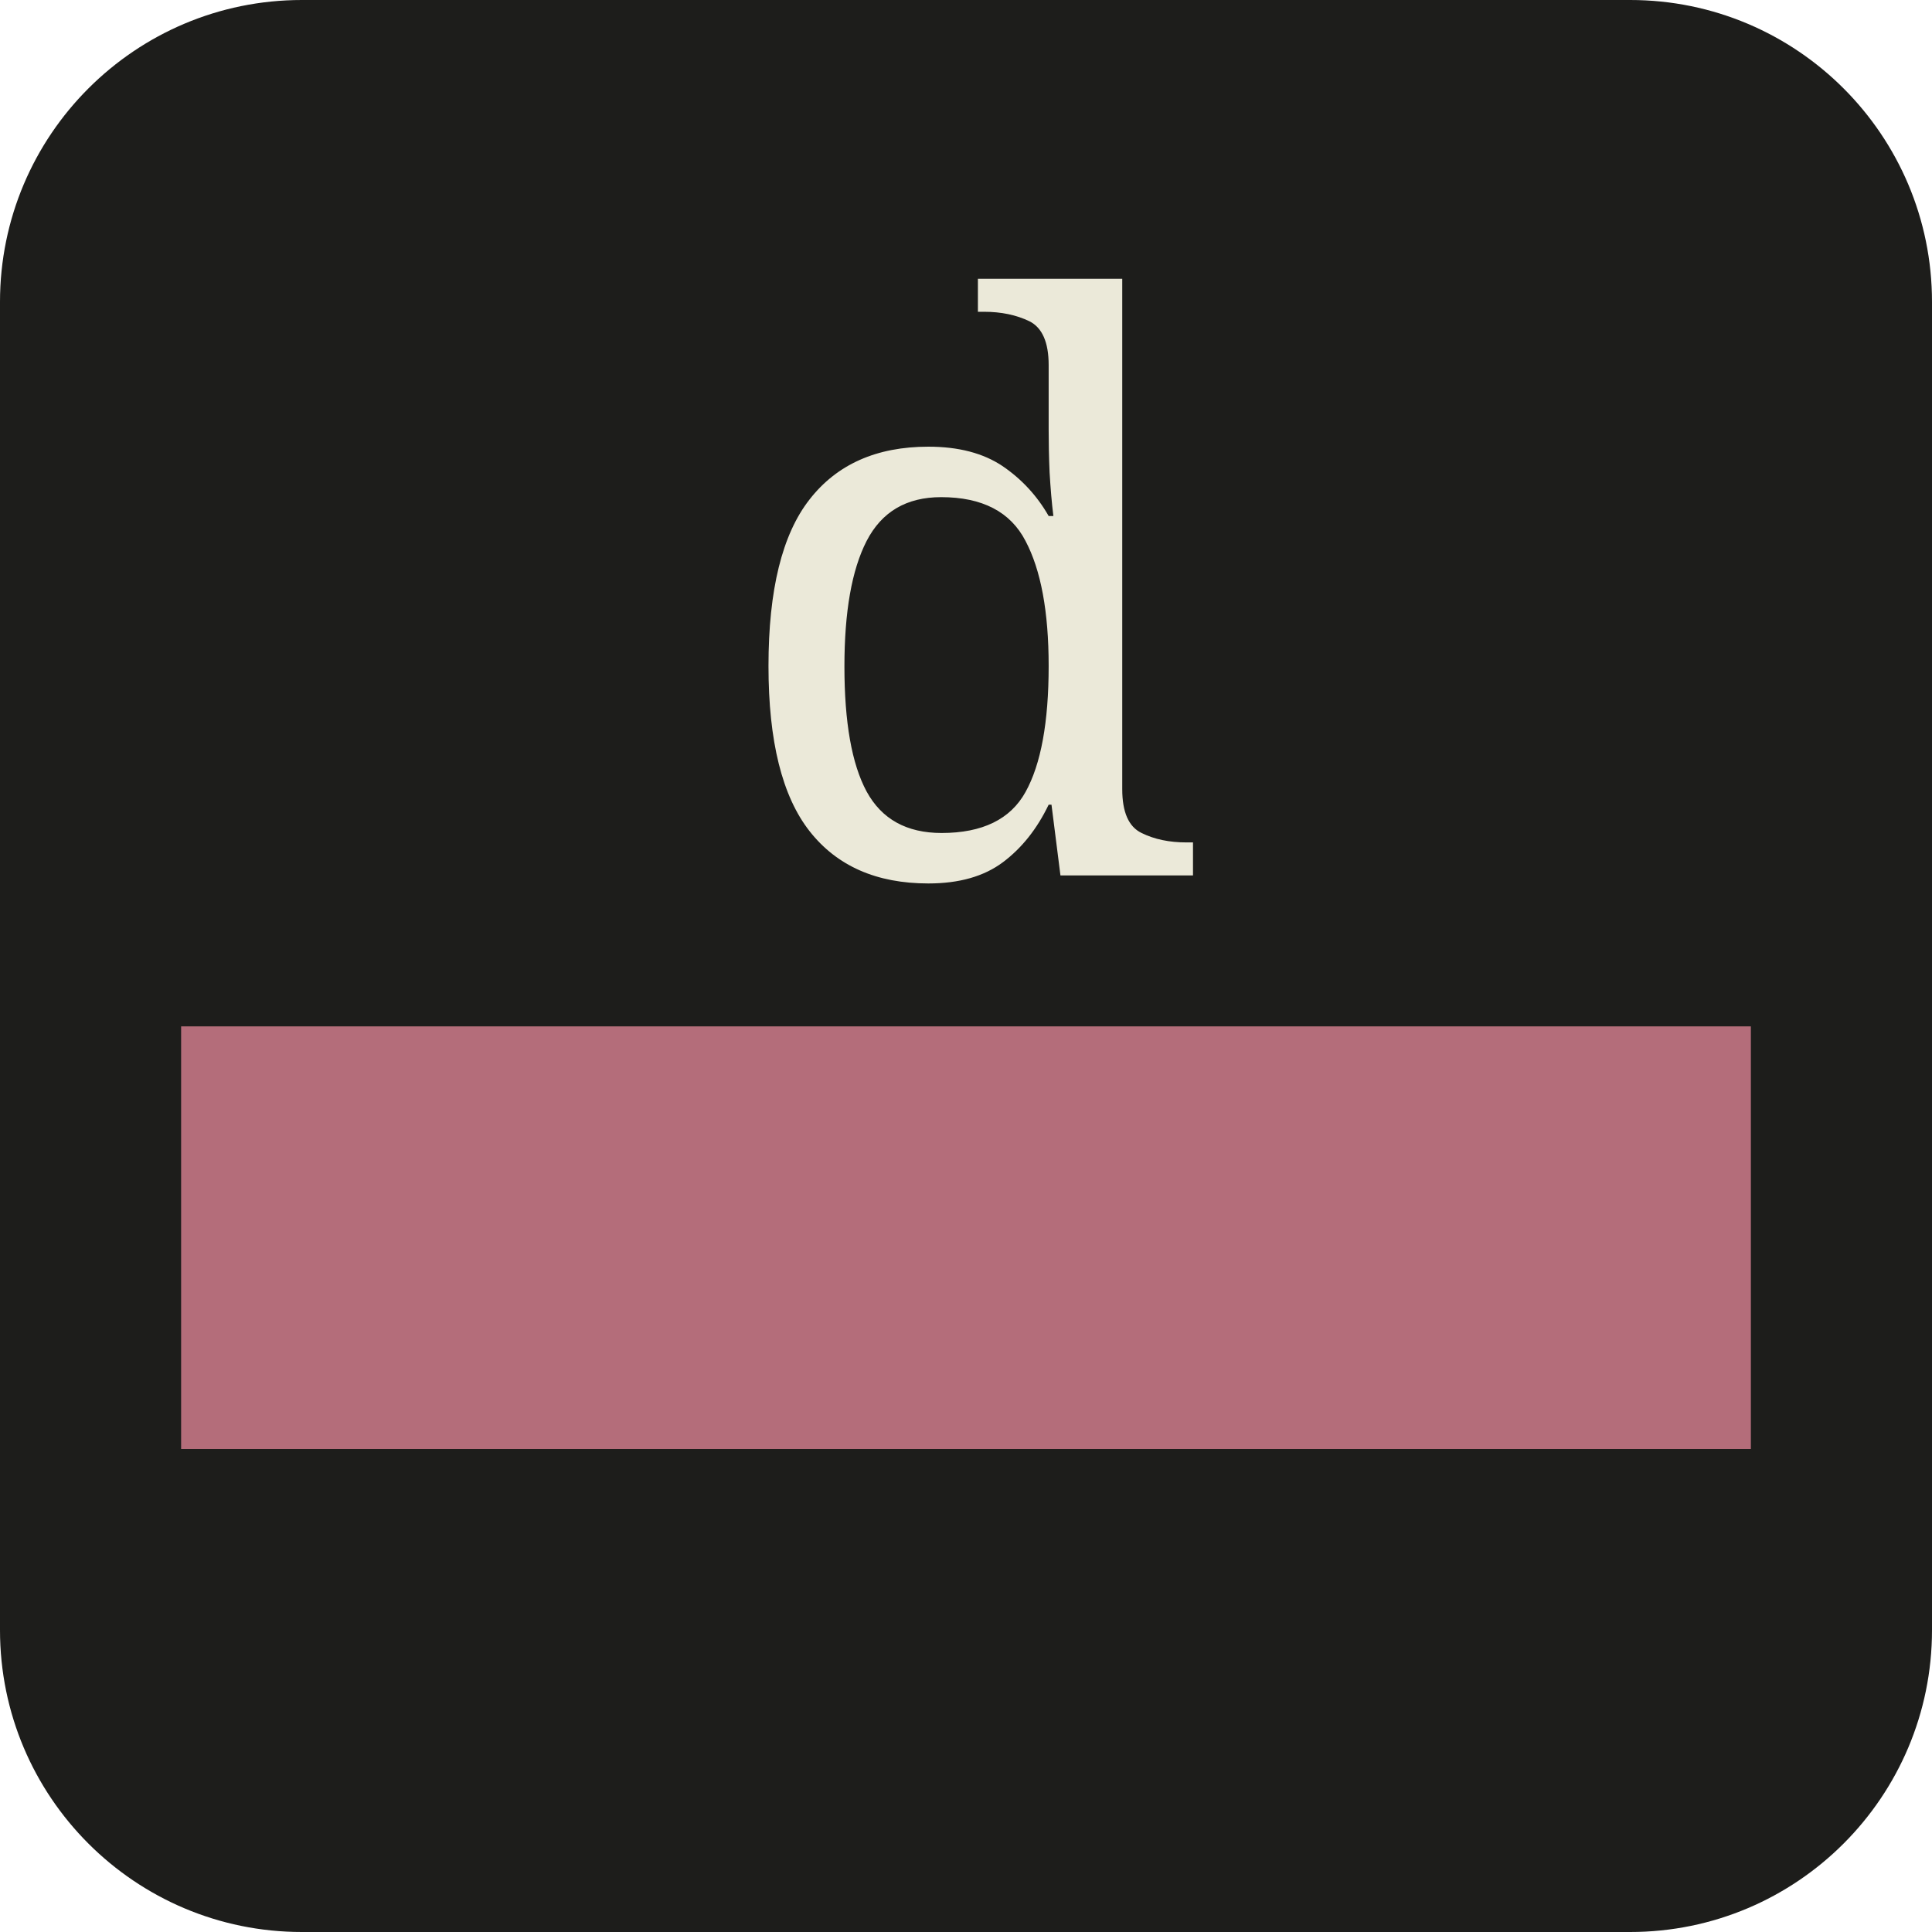
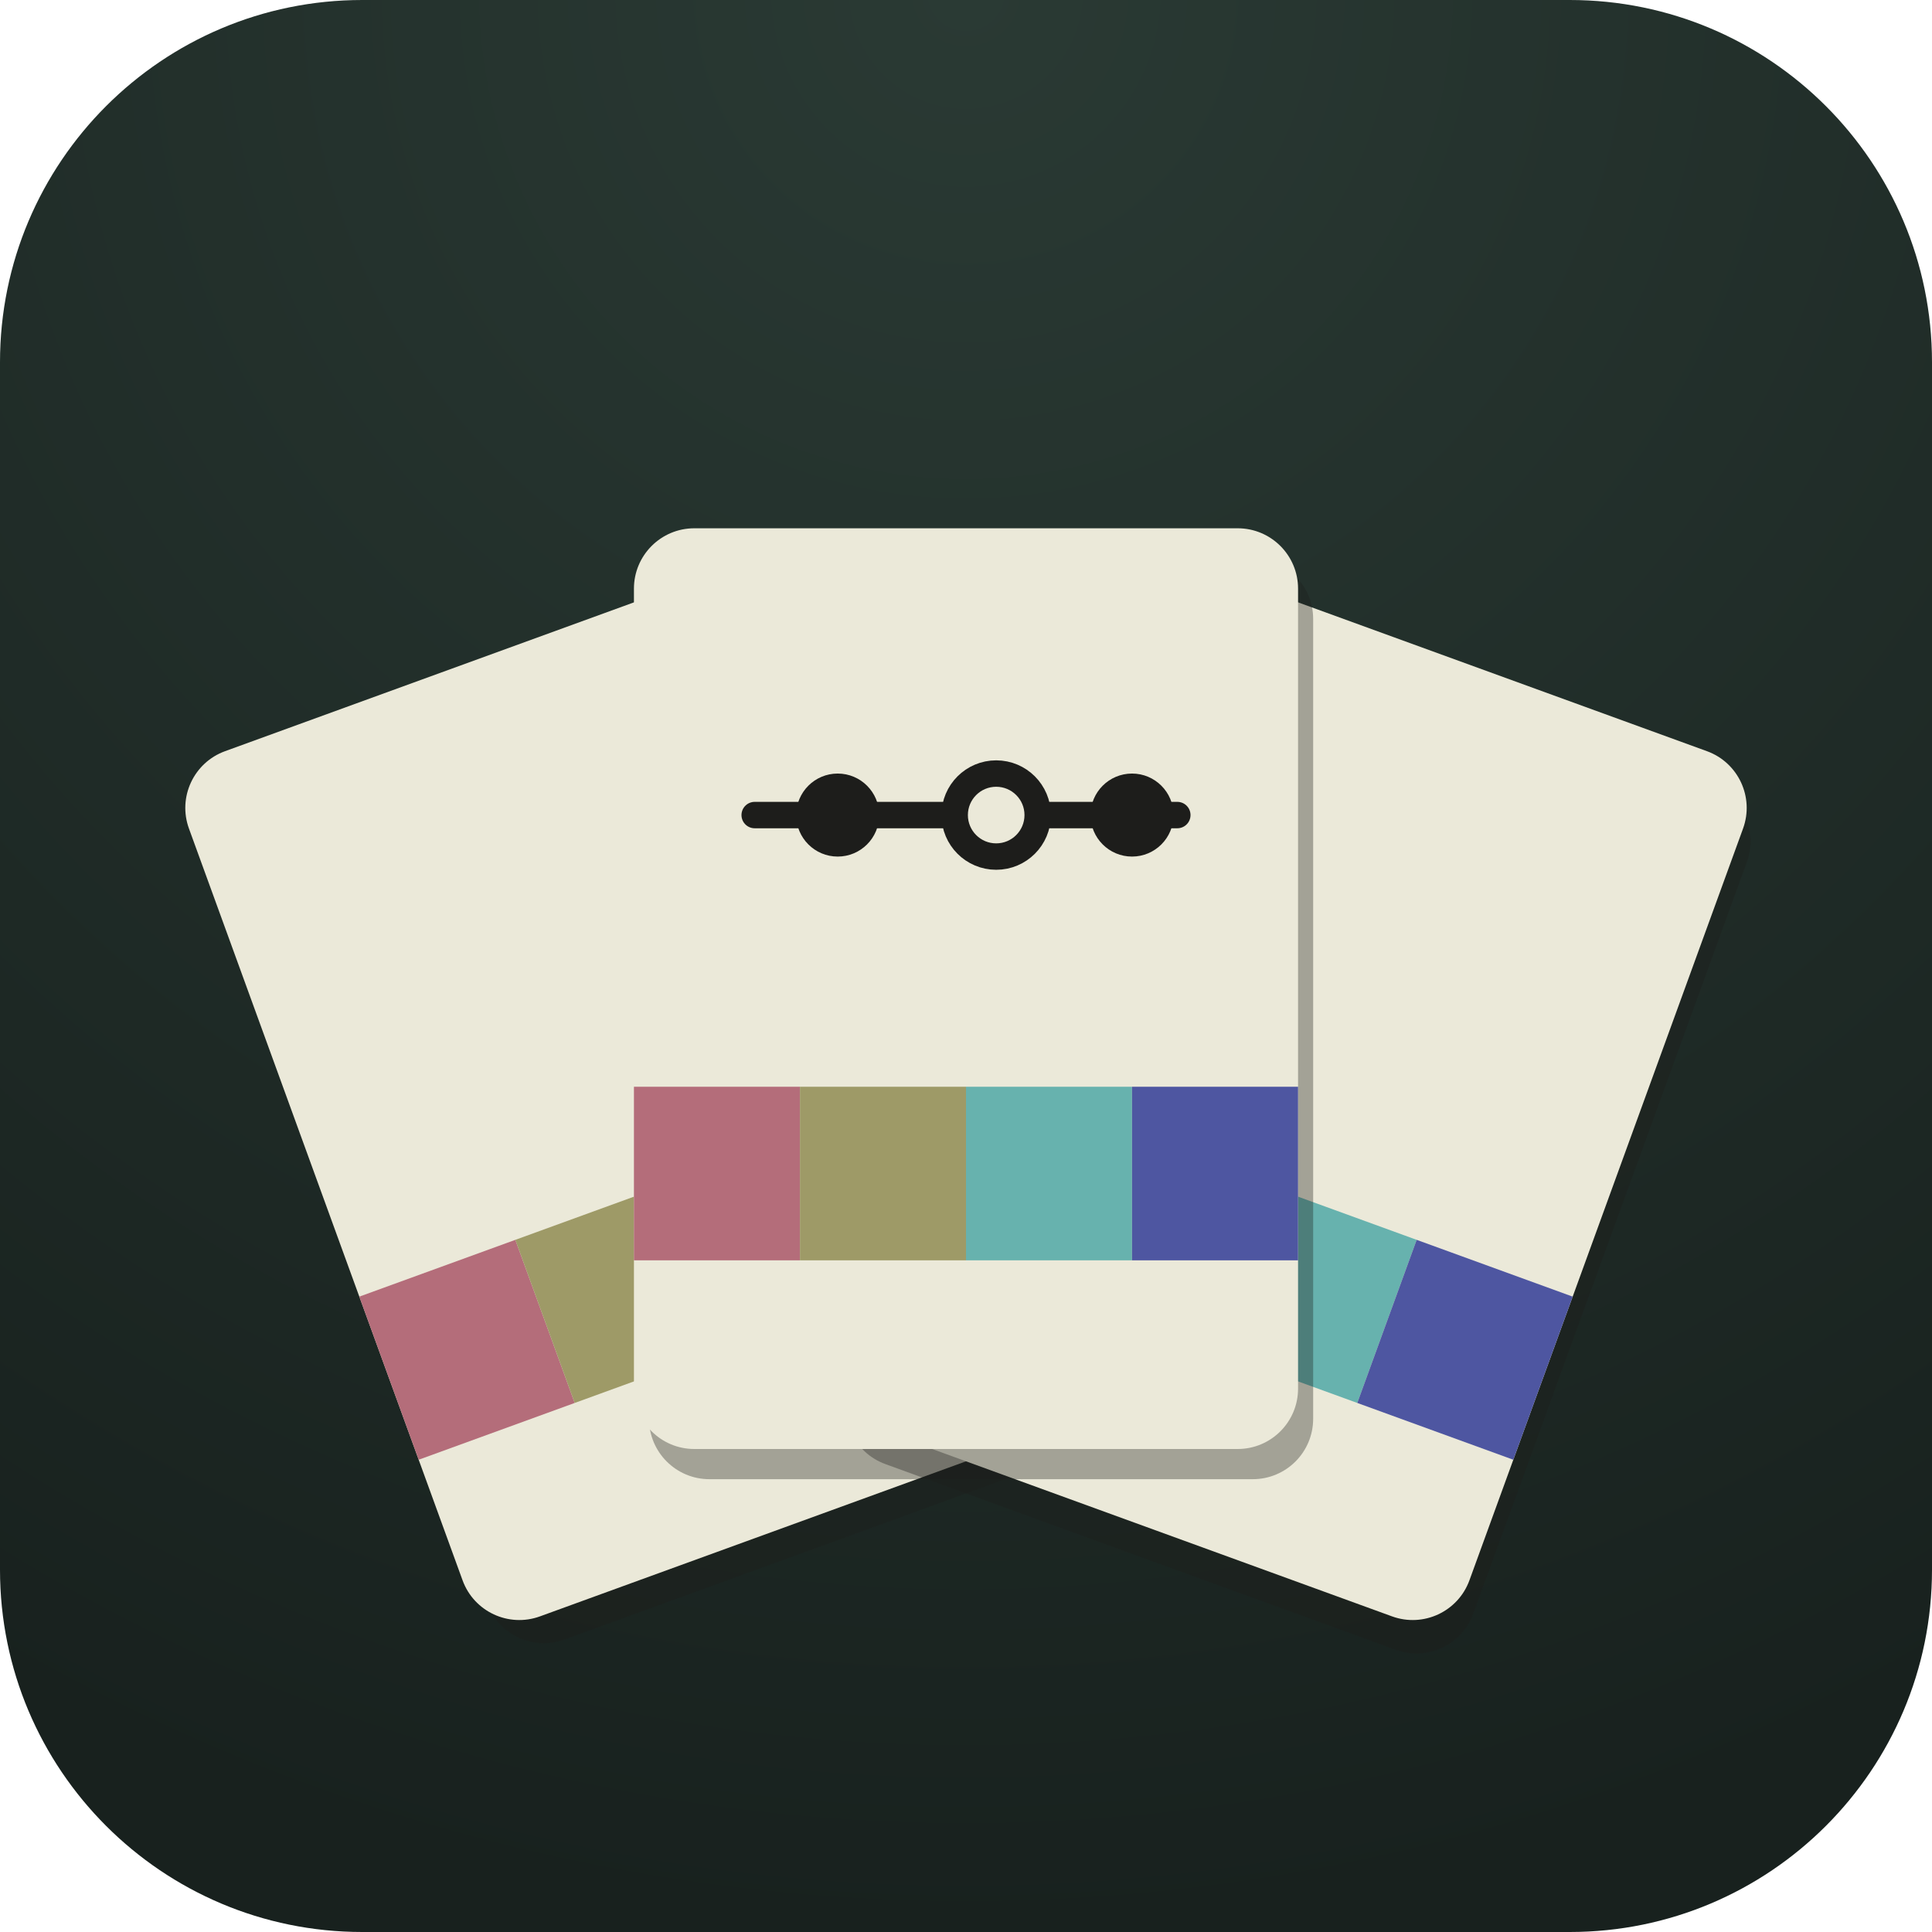
- <svg xmlns="http://www.w3.org/2000/svg" viewBox="0 0 64 64">
-   <rect width="64" height="64" rx="10" fill="#1d1d1b" />
-   <rect x="6" y="34" width="52" height="14" fill="#b46d7a" />
-   <text x="32" y="29" text-anchor="middle" font-family="Georgia,serif" font-size="26" fill="#ebe9d9">d</text>
+ <svg xmlns="http://www.w3.org/2000/svg" viewBox="0 0 512 512">
+   <defs>
+     <radialGradient id="tapete" cx="50%" cy="0%" r="100%">
+       <stop offset="0" stop-color="#2a3a34" />
+       <stop offset="1" stop-color="#18211e" />
+     </radialGradient>
+     <g id="carta">
+       <rect x="-88" y="-122" width="176" height="244" rx="16" fill="#1d1d1b" opacity=".35" transform="translate(4 8)" />
+       <rect x="-88" y="-122" width="176" height="244" rx="16" fill="#ebe9d9" />
+       <rect x="-88" y="26" width="44" height="46" fill="#b46d7a" />
+       <rect x="-44" y="26" width="44" height="46" fill="#9e9a67" />
+       <rect x="0" y="26" width="44" height="46" fill="#67b2ae" />
+       <rect x="44" y="26" width="44" height="46" fill="#4e56a1" />
+     </g>
+   </defs>
+   <rect width="512" height="512" rx="96" fill="url(#tapete)" />
+   <use href="#carta" transform="translate(256 300) rotate(-20) translate(-78 -40)" />
+   <use href="#carta" transform="translate(256 300) rotate(20) translate(78 -40)" />
+   <g transform="translate(256 262)">
+     <use href="#carta" />
+     <path d="M-56 -46H56" stroke="#1d1d1b" stroke-width="7" stroke-linecap="round" />
+     <circle cx="-34" cy="-46" r="11" fill="#1d1d1b" />
+     <circle cx="8" cy="-46" r="11" fill="#ebe9d9" stroke="#1d1d1b" stroke-width="7" />
+     <circle cx="44" cy="-46" r="11" fill="#1d1d1b" />
+   </g>
</svg>
